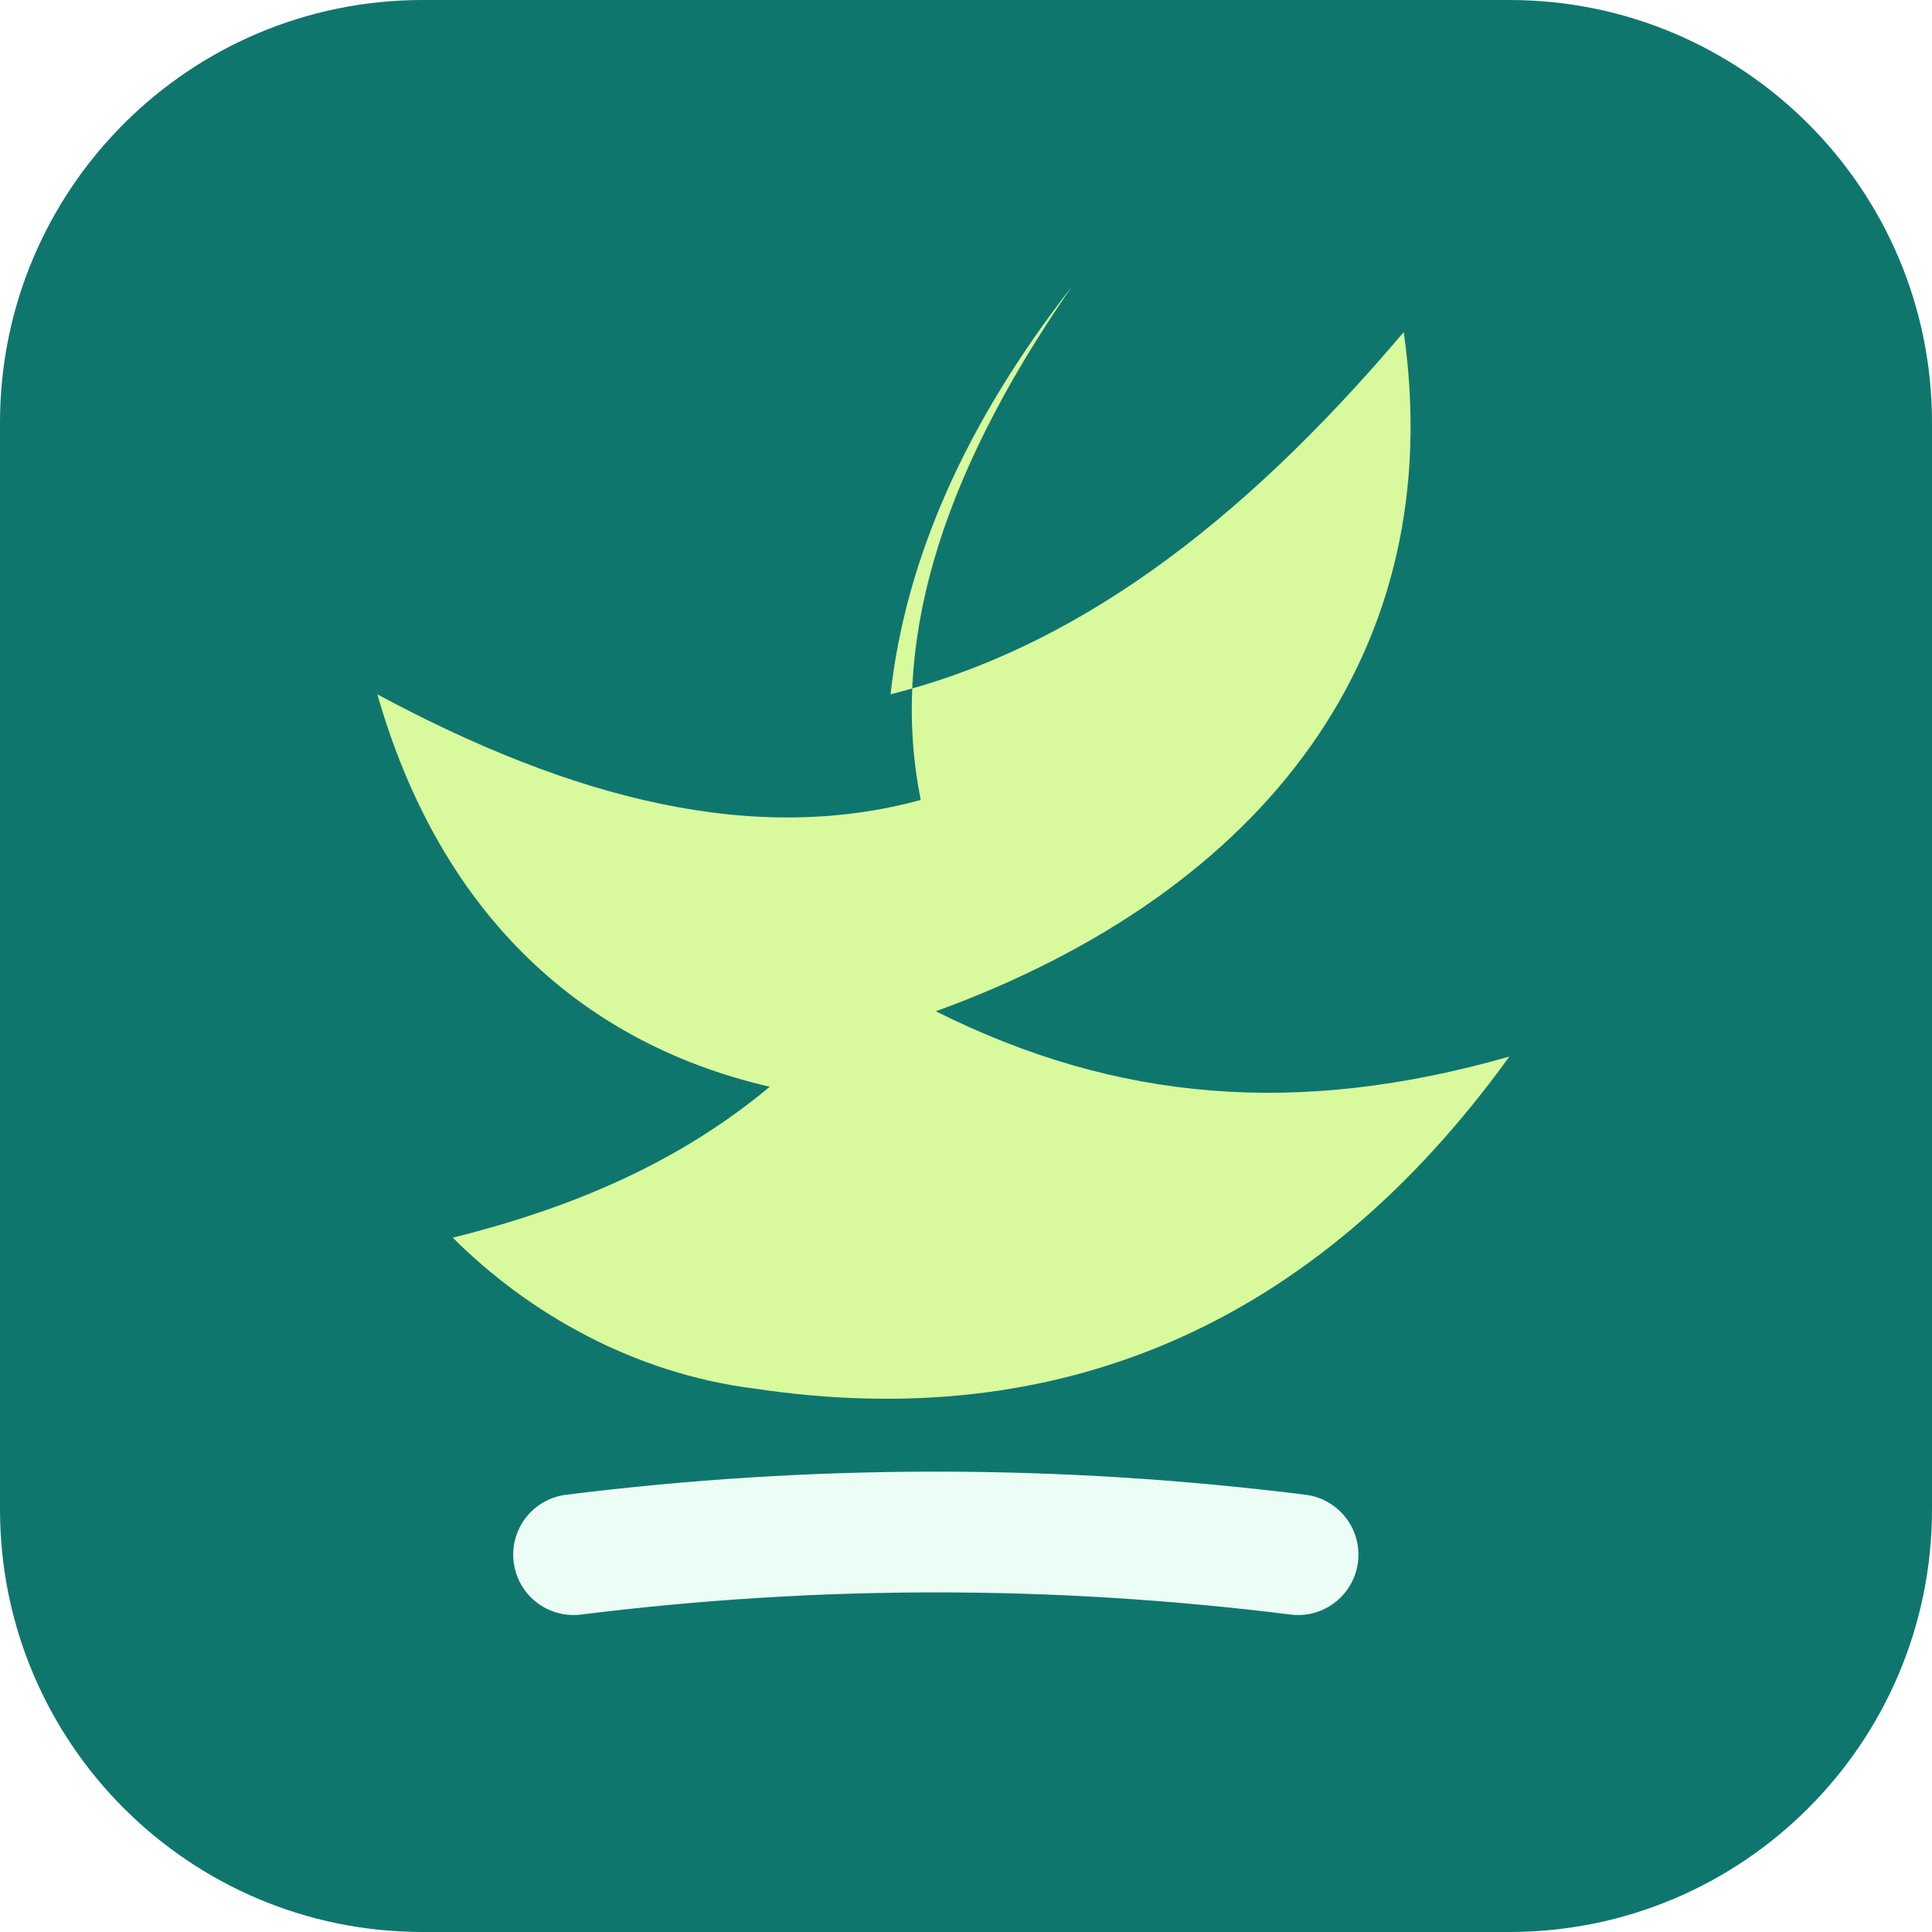
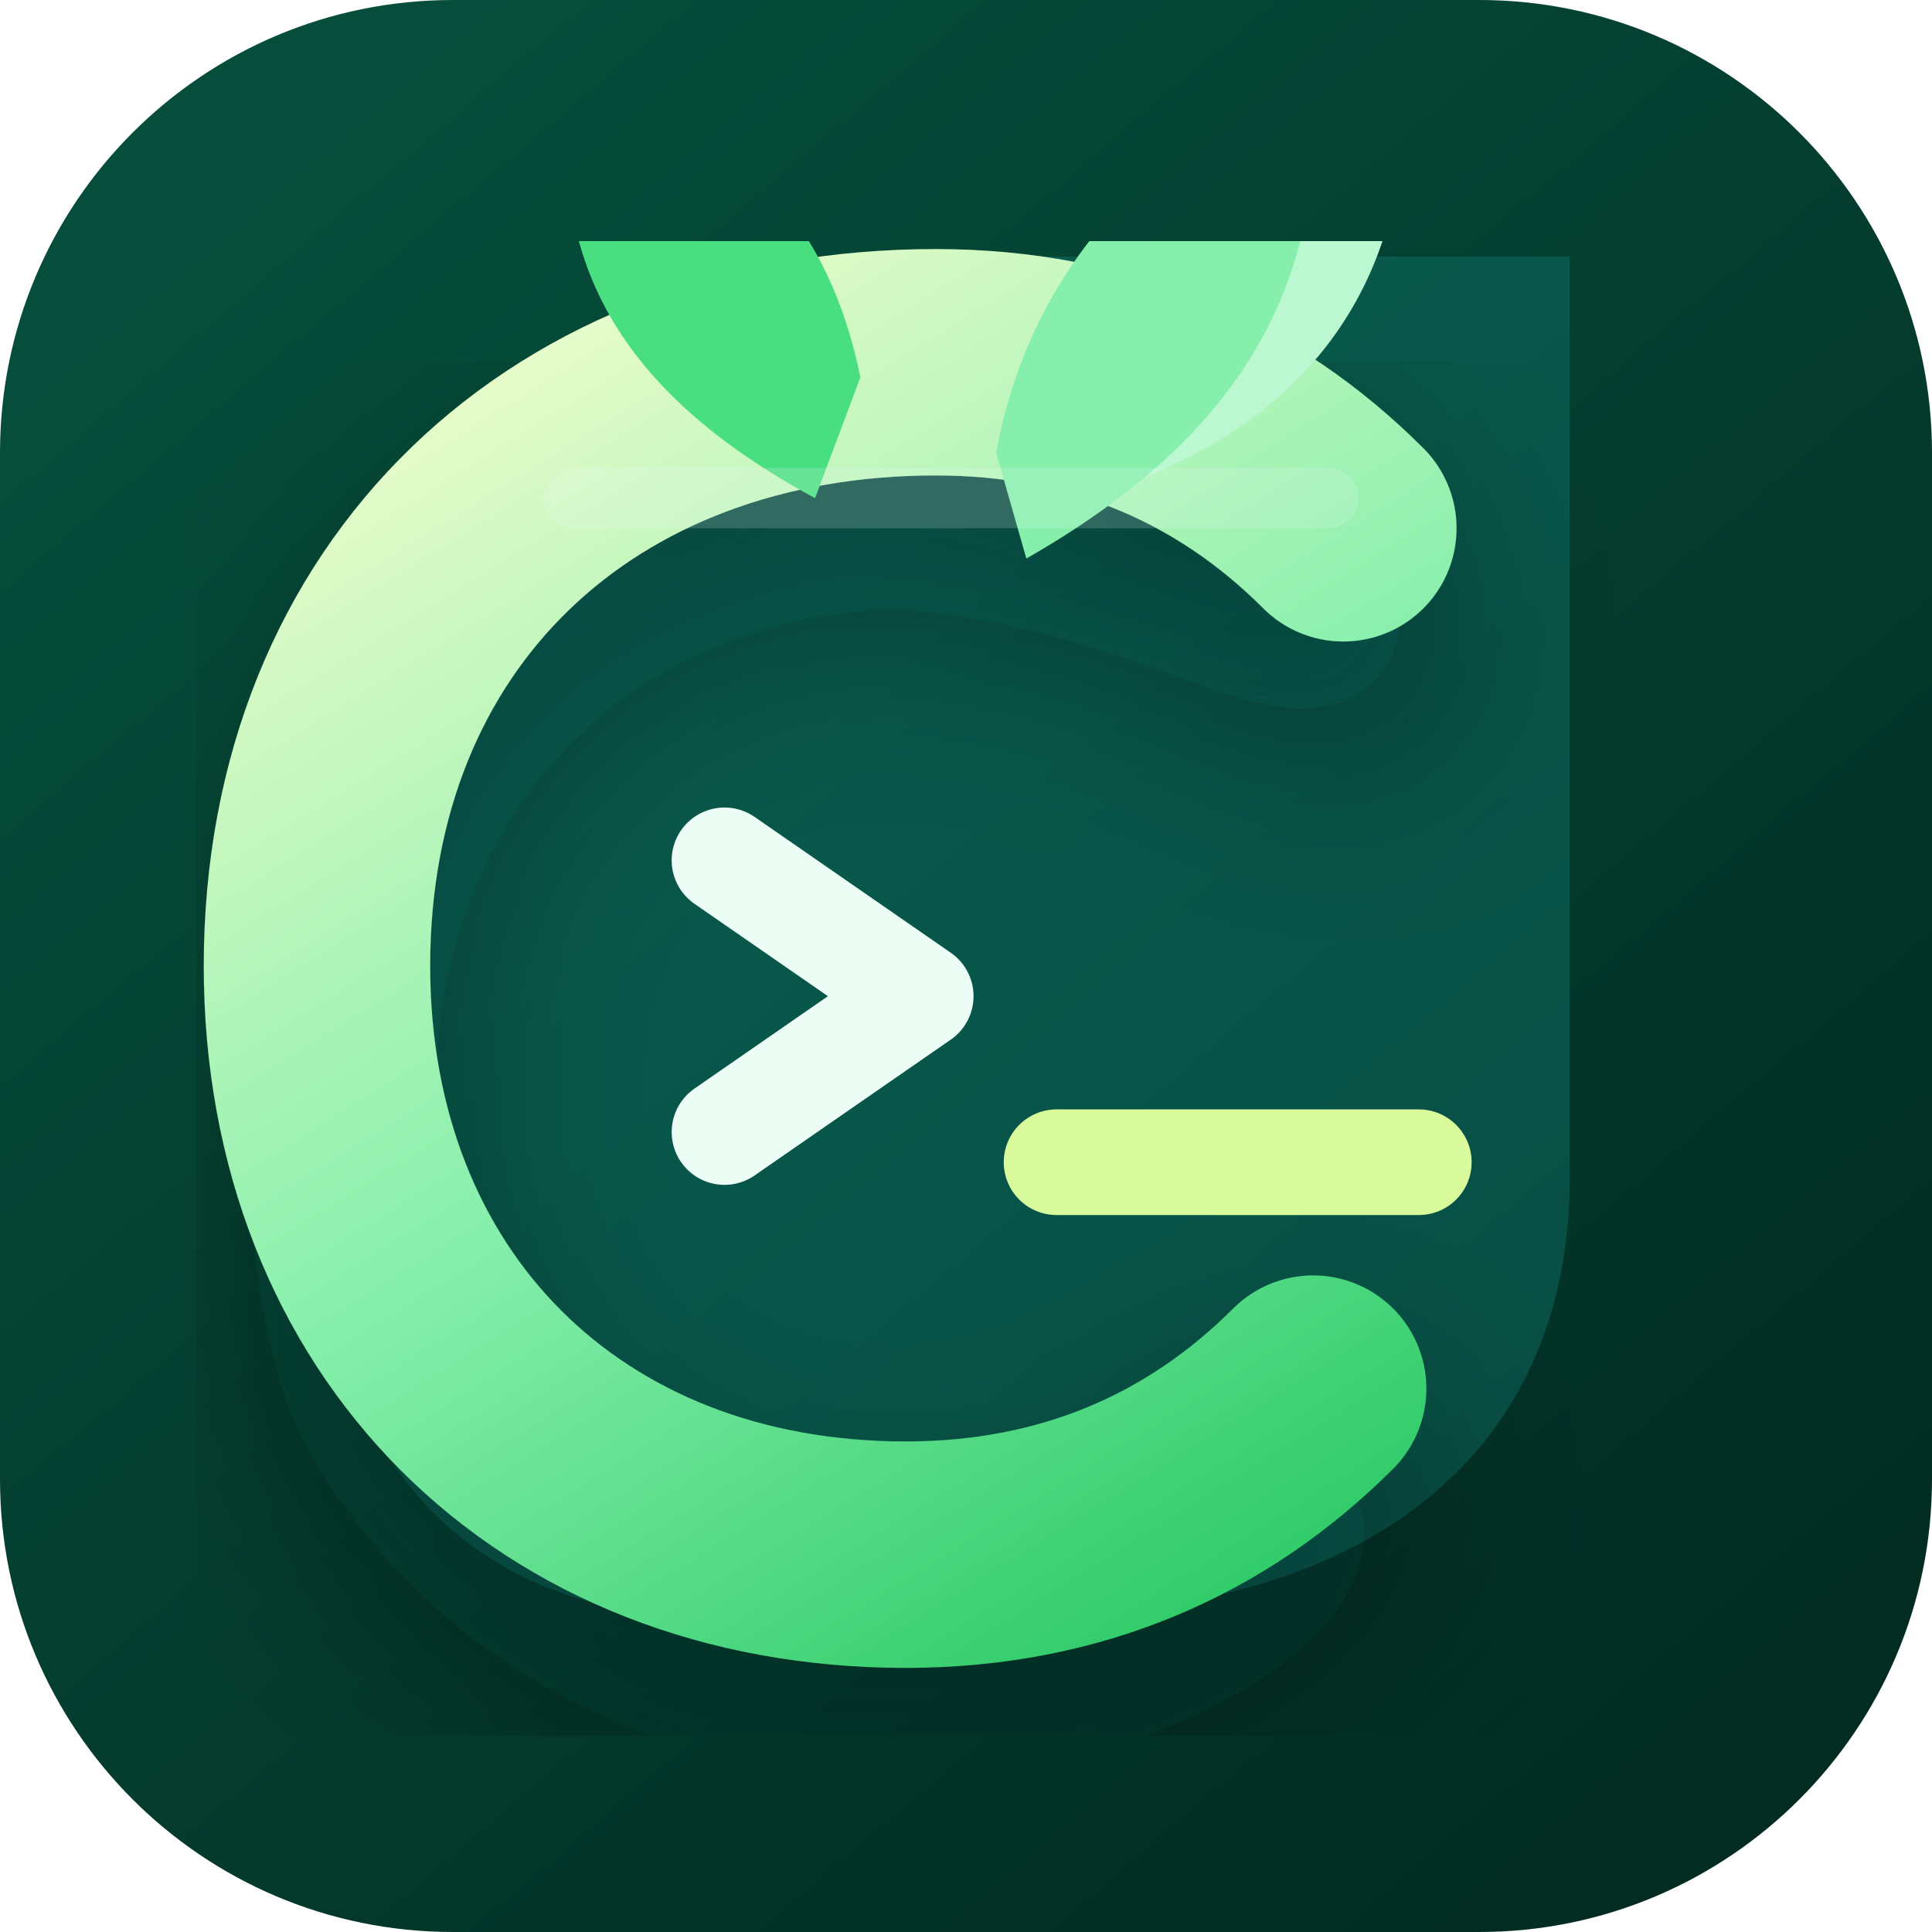
<svg xmlns="http://www.w3.org/2000/svg" width="128" height="128" viewBox="0 0 128 128" fill="none" role="img" aria-labelledby="title desc">
-   <rect width="128" height="128" rx="28" fill="#0F766E" />
-   <path d="M71 19c-7 9-11 18-12 27 12-3 23-11 34-24 3 21-9 37-31 45 12 6 24 7 38 3-13 18-30 25-50 22-8-1-15-5-20-10 8-2 15-5 21-10-13-3-22-12-26-26 13 7 25 10 36 7-2-10 1-21 10-34Z" fill="#D9F99D" />
-   <path d="M38 103c16-2 32-2 48 0" stroke="#ECFDF5" stroke-width="8" stroke-linecap="round" />
+   <defs>
+     <linearGradient id="bg" x1="18" y1="10" x2="110" y2="118" gradientUnits="userSpaceOnUse">
+       <stop stop-color="#064E3B" />
+       <stop offset="1" stop-color="#022C22" />
+     </linearGradient>
+     <linearGradient id="leaf" x1="38" y1="18" x2="94" y2="108" gradientUnits="userSpaceOnUse">
+       <stop stop-color="#ECFCCB" />
+       <stop offset="0.48" stop-color="#86EFAC" />
+       <stop offset="1" stop-color="#22C55E" />
+     </linearGradient>
+     <filter id="shadow" x="13" y="16" width="102" height="99" color-interpolation-filters="sRGB" filterUnits="userSpaceOnUse">
+       <feDropShadow dx="0" dy="8" stdDeviation="7" flood-color="#011B16" flood-opacity="0.35" />
+     </filter>
+   </defs>
+   <rect width="128" height="128" rx="30" fill="url(#bg)" />
+   <path d="M104 78c0 18-13 29-36 29H46c-14 0-24-10-24-24V54c0-23 15-37 40-37h42v61Z" fill="#0F766E" opacity="0.42" />
+   <g filter="url(#shadow)">
+     <path d="M87 92c-7 7-16 11-27 11-23 0-39-16-39-39 0-24 17-40 41-40 11 0 20 4 27 11" stroke="url(#leaf)" stroke-width="15" stroke-linecap="round" />
+     <path d="M69 24c4-10 12-15 24-15-1 12-8 20-21 24" fill="#BBF7D0" />
+     <path d="M57 25c-2-10-8-17-19-20-2 12 3 21 16 28" fill="#4ADE80" />
+     <path d="M66 30c2-11 9-20 21-25 1 14-5 24-19 32" fill="#86EFAC" />
+   </g>
+   <path d="M48 57l13 9-13 9" stroke="#ECFDF5" stroke-width="7" stroke-linecap="round" stroke-linejoin="round" />
+   <path d="M70 77h24" stroke="#D9F99D" stroke-width="7" stroke-linecap="round" />
+   <path d="M38 33h50" stroke="#ECFDF5" stroke-opacity="0.18" stroke-width="4" stroke-linecap="round" />
</svg>
